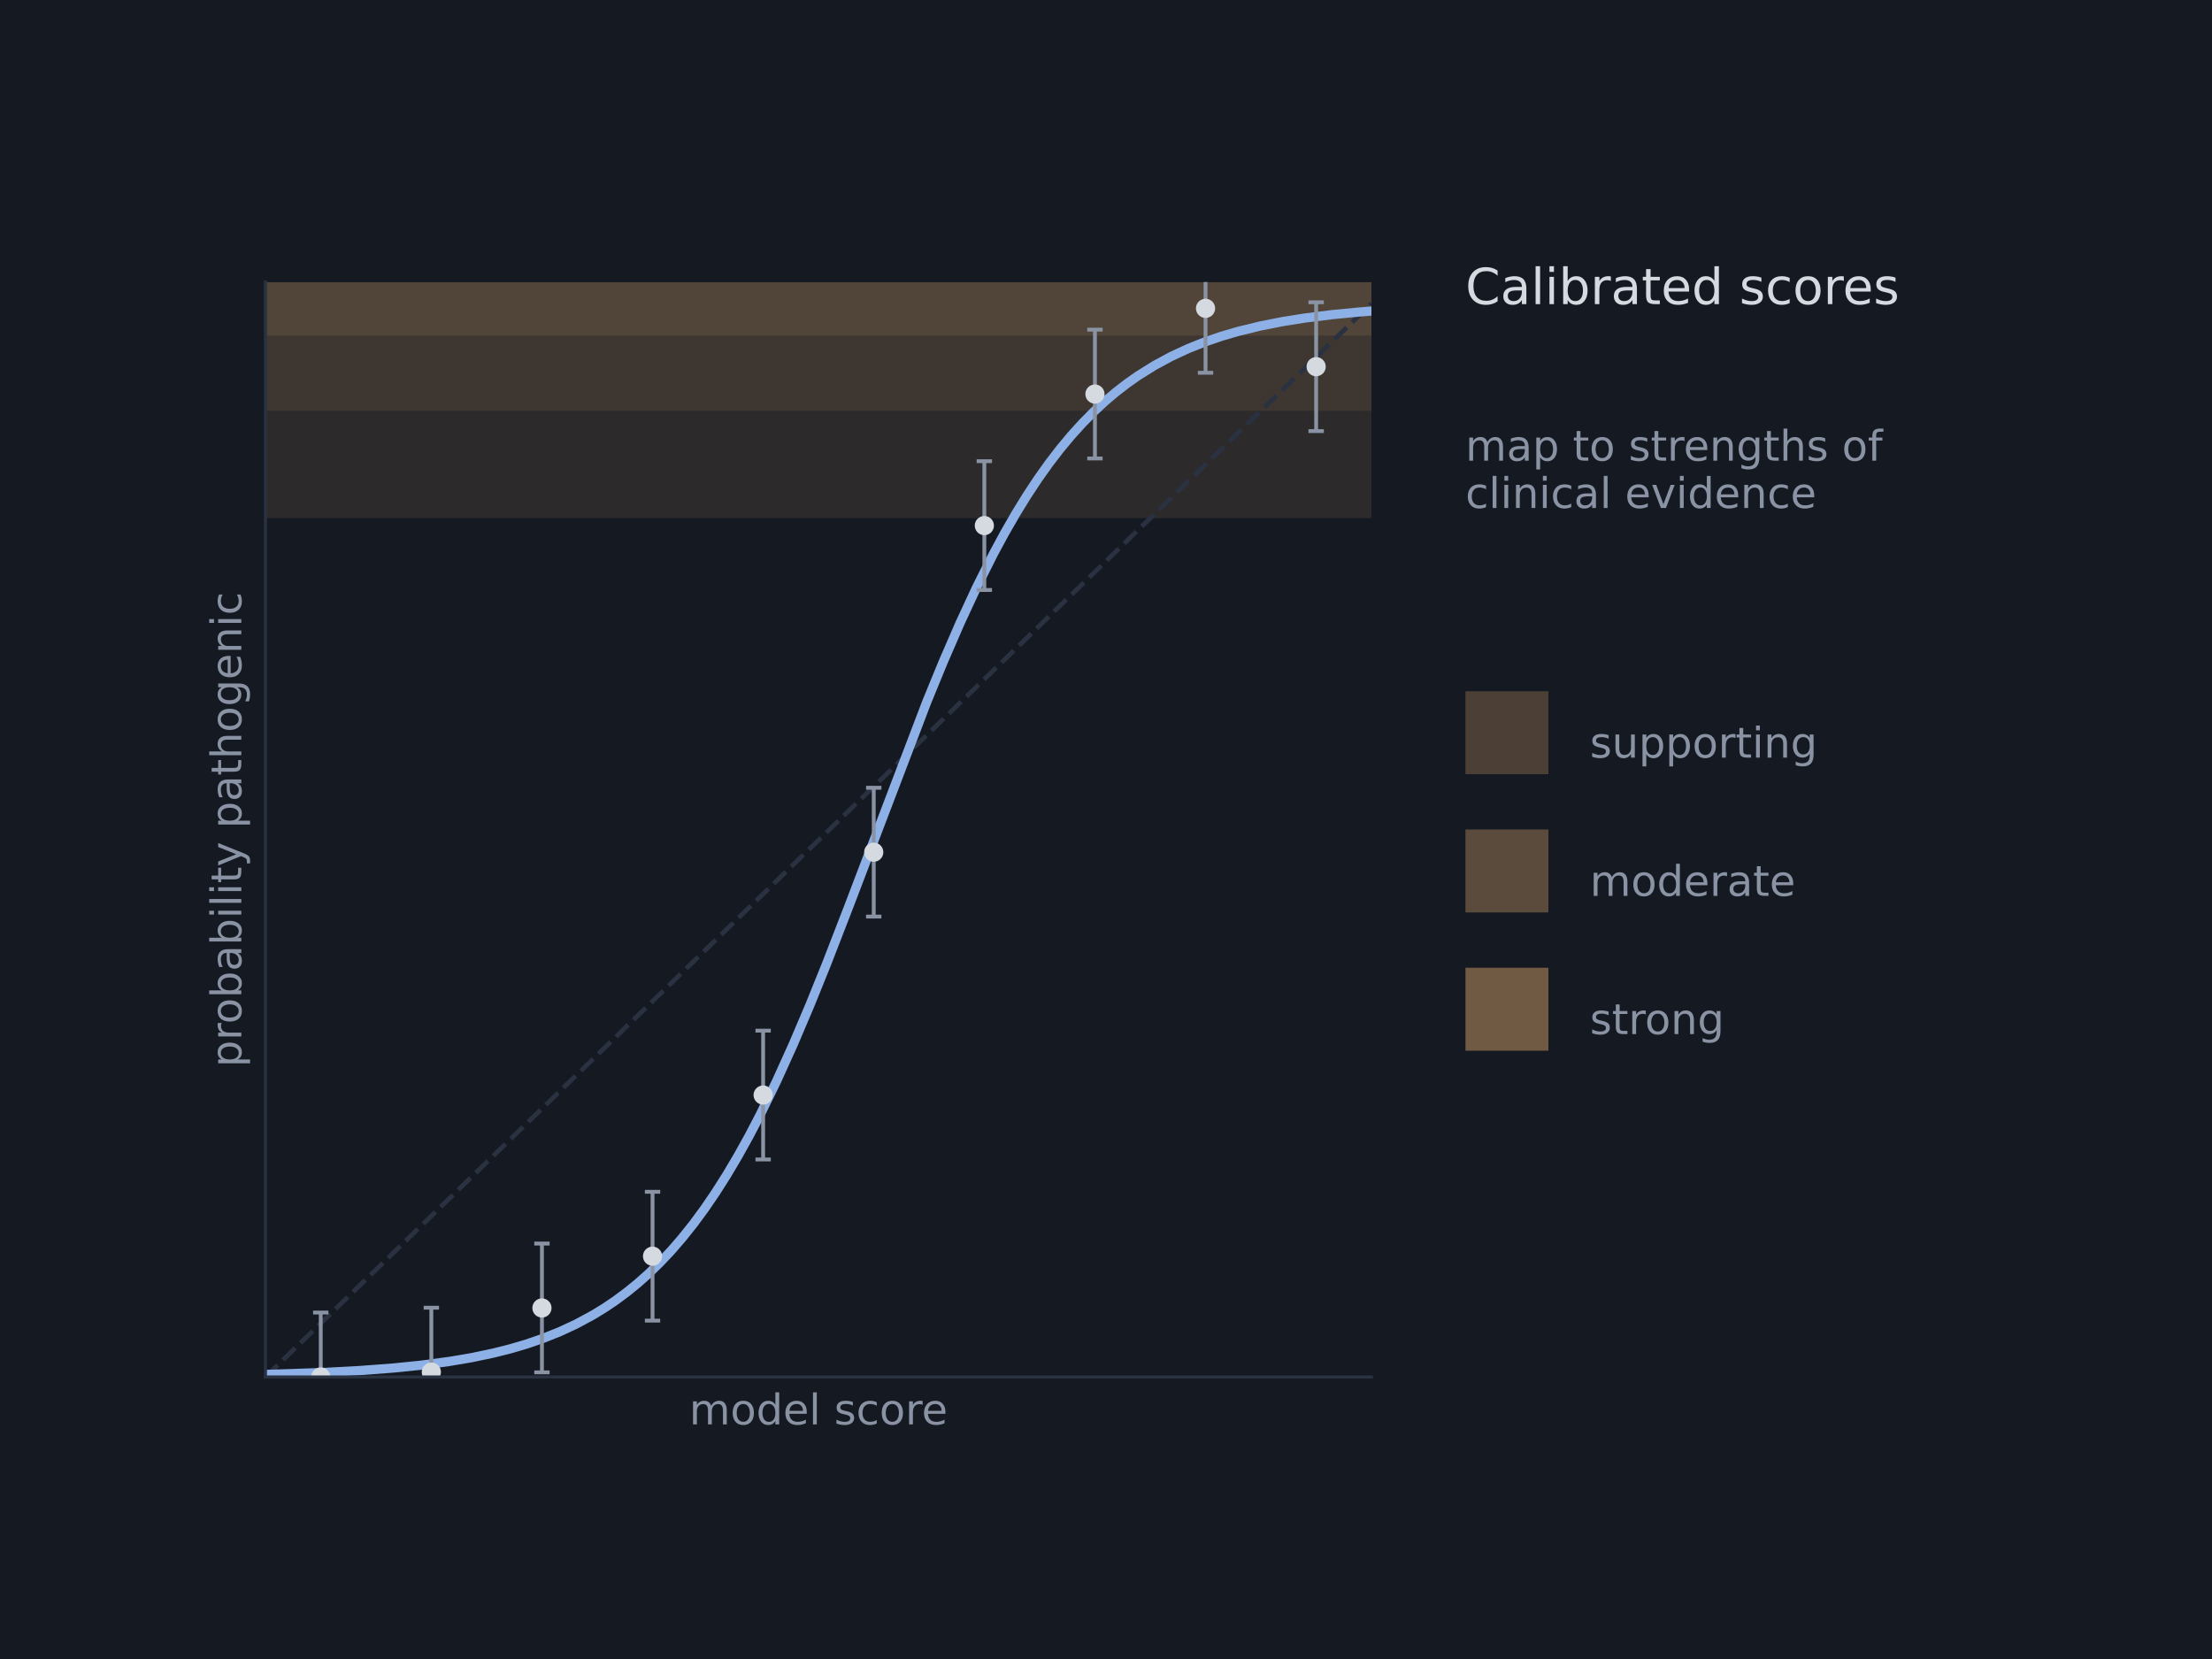
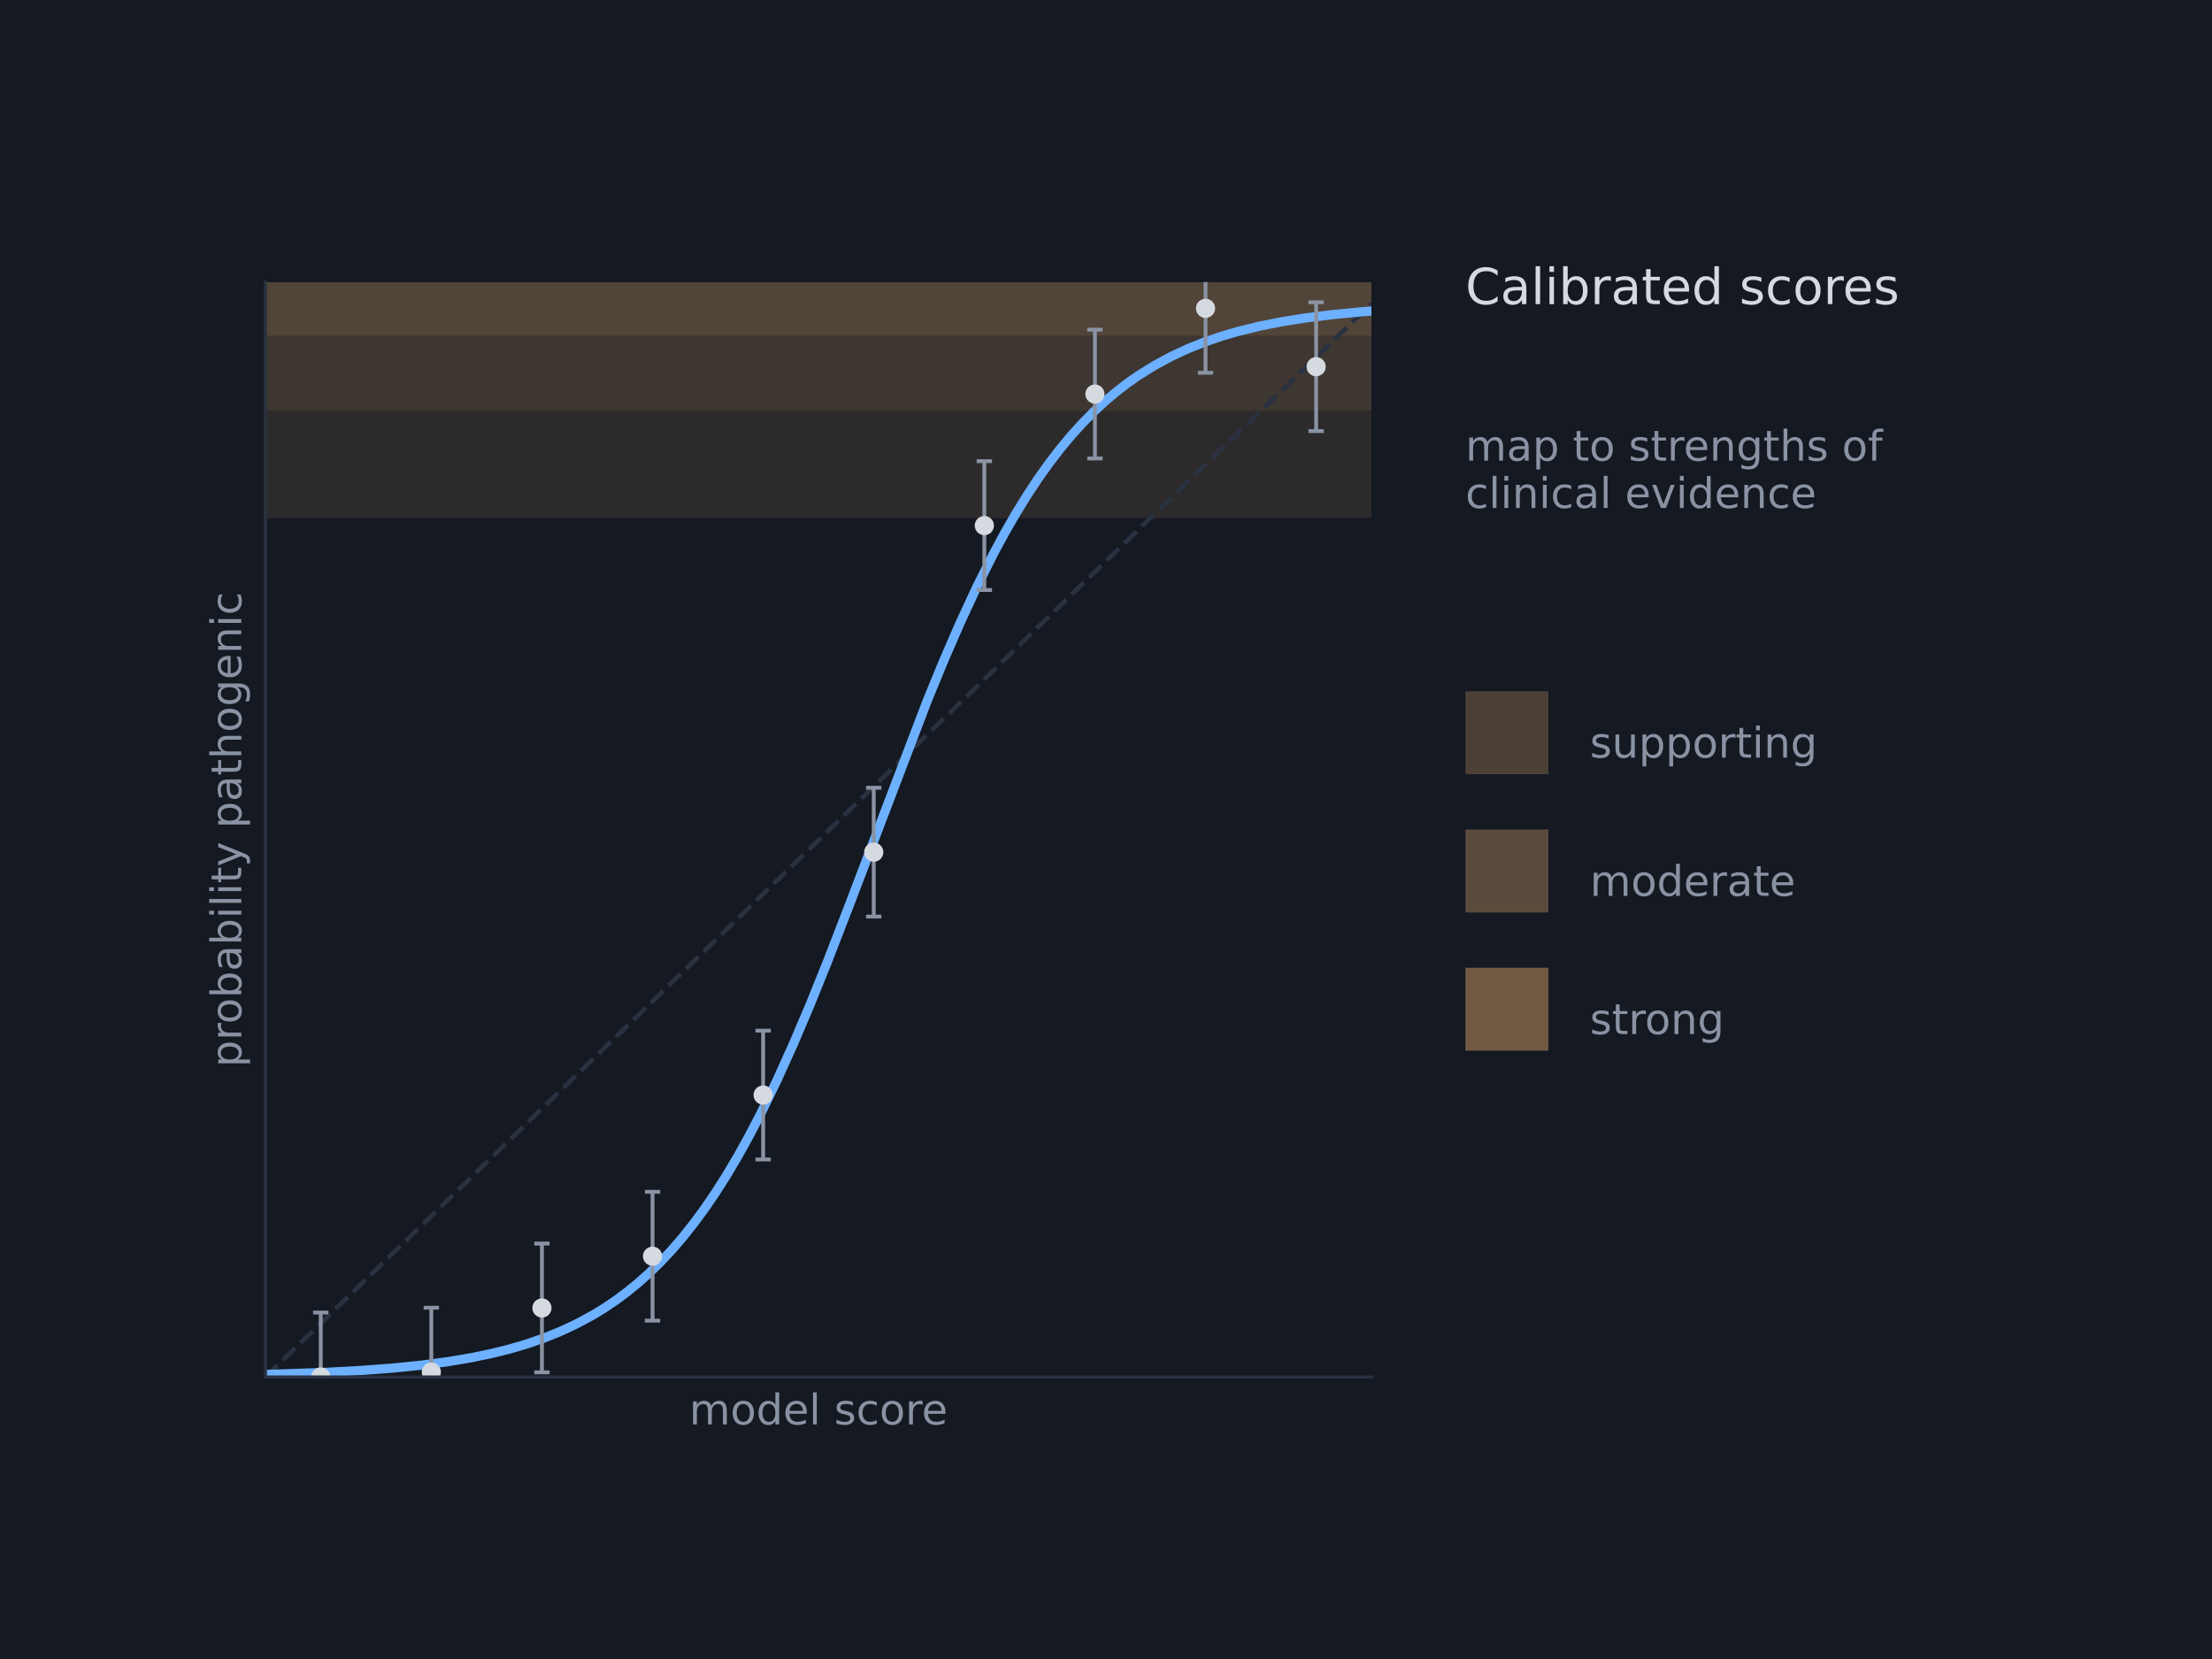
<svg xmlns="http://www.w3.org/2000/svg" xmlns:xlink="http://www.w3.org/1999/xlink" width="576pt" height="432pt" viewBox="0 0 576 432" version="1.1">
  <defs>
    <style type="text/css">*{stroke-linejoin: round; stroke-linecap: butt}</style>
  </defs>
  <g id="figure_1">
    <g id="patch_1">
      <path d="M 0 432  L 576 432  L 576 0  L 0 0  z " style="fill: #141922" />
    </g>
    <g id="axes_1">
      <g id="patch_2">
-         <path d="M 381.6 201.6  L 403.2 201.6  L 403.2 180  L 381.6 180  z " clip-path="url(#pebf274b296)" style="fill: #e0a96d; opacity: 0.27" />
+         <path d="M 381.6 201.6  L 403.2 201.6  L 403.2 180  L 381.6 180  z " clip-path="url(#p180fbd15bd)" style="fill: #e0a96d; opacity: 0.27" />
      </g>
      <g id="patch_3">
-         <path d="M 381.6 237.6  L 403.2 237.6  L 403.2 216  L 381.6 216  z " clip-path="url(#pebf274b296)" style="fill: #e0a96d; opacity: 0.35" />
+         <path d="M 381.6 237.6  L 403.2 237.6  L 403.2 216  L 381.6 216  z " clip-path="url(#p180fbd15bd)" style="fill: #e0a96d; opacity: 0.35" />
      </g>
      <g id="patch_4">
-         <path d="M 381.6 273.6  L 403.2 273.6  L 403.2 252  L 381.6 252  z " clip-path="url(#pebf274b296)" style="fill: #e0a96d; opacity: 0.45" />
+         <path d="M 381.6 273.6  L 403.2 273.6  L 403.2 252  L 381.6 252  z " clip-path="url(#p180fbd15bd)" style="fill: #e0a96d; opacity: 0.45" />
      </g>
      <g id="text_1">
        <g style="fill: #d5d9e0" transform="translate(381.6 79.2) scale(0.13 -0.13)">
          <defs>
            <path id="DejaVuSans-43" d="M 4122 4306  L 4122 3641  Q 3803 3938 3442 4084  Q 3081 4231 2675 4231  Q 1875 4231 1450 3742  Q 1025 3253 1025 2328  Q 1025 1406 1450 917  Q 1875 428 2675 428  Q 3081 428 3442 575  Q 3803 722 4122 1019  L 4122 359  Q 3791 134 3420 21  Q 3050 -91 2638 -91  Q 1578 -91 968 557  Q 359 1206 359 2328  Q 359 3453 968 4101  Q 1578 4750 2638 4750  Q 3056 4750 3426 4639  Q 3797 4528 4122 4306  z " transform="scale(0.015625)" />
            <path id="DejaVuSans-61" d="M 2194 1759  Q 1497 1759 1228 1600  Q 959 1441 959 1056  Q 959 750 1161 570  Q 1363 391 1709 391  Q 2188 391 2477 730  Q 2766 1069 2766 1631  L 2766 1759  L 2194 1759  z M 3341 1997  L 3341 0  L 2766 0  L 2766 531  Q 2569 213 2275 61  Q 1981 -91 1556 -91  Q 1019 -91 701 211  Q 384 513 384 1019  Q 384 1609 779 1909  Q 1175 2209 1959 2209  L 2766 2209  L 2766 2266  Q 2766 2663 2505 2880  Q 2244 3097 1772 3097  Q 1472 3097 1187 3025  Q 903 2953 641 2809  L 641 3341  Q 956 3463 1253 3523  Q 1550 3584 1831 3584  Q 2591 3584 2966 3190  Q 3341 2797 3341 1997  z " transform="scale(0.015625)" />
            <path id="DejaVuSans-6c" d="M 603 4863  L 1178 4863  L 1178 0  L 603 0  L 603 4863  z " transform="scale(0.015625)" />
            <path id="DejaVuSans-69" d="M 603 3500  L 1178 3500  L 1178 0  L 603 0  L 603 3500  z M 603 4863  L 1178 4863  L 1178 4134  L 603 4134  L 603 4863  z " transform="scale(0.015625)" />
            <path id="DejaVuSans-62" d="M 3116 1747  Q 3116 2381 2855 2742  Q 2594 3103 2138 3103  Q 1681 3103 1420 2742  Q 1159 2381 1159 1747  Q 1159 1113 1420 752  Q 1681 391 2138 391  Q 2594 391 2855 752  Q 3116 1113 3116 1747  z M 1159 2969  Q 1341 3281 1617 3432  Q 1894 3584 2278 3584  Q 2916 3584 3314 3078  Q 3713 2572 3713 1747  Q 3713 922 3314 415  Q 2916 -91 2278 -91  Q 1894 -91 1617 61  Q 1341 213 1159 525  L 1159 0  L 581 0  L 581 4863  L 1159 4863  L 1159 2969  z " transform="scale(0.015625)" />
            <path id="DejaVuSans-72" d="M 2631 2963  Q 2534 3019 2420 3045  Q 2306 3072 2169 3072  Q 1681 3072 1420 2755  Q 1159 2438 1159 1844  L 1159 0  L 581 0  L 581 3500  L 1159 3500  L 1159 2956  Q 1341 3275 1631 3429  Q 1922 3584 2338 3584  Q 2397 3584 2469 3576  Q 2541 3569 2628 3553  L 2631 2963  z " transform="scale(0.015625)" />
            <path id="DejaVuSans-74" d="M 1172 4494  L 1172 3500  L 2356 3500  L 2356 3053  L 1172 3053  L 1172 1153  Q 1172 725 1289 603  Q 1406 481 1766 481  L 2356 481  L 2356 0  L 1766 0  Q 1100 0 847 248  Q 594 497 594 1153  L 594 3053  L 172 3053  L 172 3500  L 594 3500  L 594 4494  L 1172 4494  z " transform="scale(0.015625)" />
            <path id="DejaVuSans-65" d="M 3597 1894  L 3597 1613  L 953 1613  Q 991 1019 1311 708  Q 1631 397 2203 397  Q 2534 397 2845 478  Q 3156 559 3463 722  L 3463 178  Q 3153 47 2828 -22  Q 2503 -91 2169 -91  Q 1331 -91 842 396  Q 353 884 353 1716  Q 353 2575 817 3079  Q 1281 3584 2069 3584  Q 2775 3584 3186 3129  Q 3597 2675 3597 1894  z M 3022 2063  Q 3016 2534 2758 2815  Q 2500 3097 2075 3097  Q 1594 3097 1305 2825  Q 1016 2553 972 2059  L 3022 2063  z " transform="scale(0.015625)" />
            <path id="DejaVuSans-64" d="M 2906 2969  L 2906 4863  L 3481 4863  L 3481 0  L 2906 0  L 2906 525  Q 2725 213 2448 61  Q 2172 -91 1784 -91  Q 1150 -91 751 415  Q 353 922 353 1747  Q 353 2572 751 3078  Q 1150 3584 1784 3584  Q 2172 3584 2448 3432  Q 2725 3281 2906 2969  z M 947 1747  Q 947 1113 1208 752  Q 1469 391 1925 391  Q 2381 391 2643 752  Q 2906 1113 2906 1747  Q 2906 2381 2643 2742  Q 2381 3103 1925 3103  Q 1469 3103 1208 2742  Q 947 2381 947 1747  z " transform="scale(0.015625)" />
            <path id="DejaVuSans-20" transform="scale(0.015625)" />
            <path id="DejaVuSans-73" d="M 2834 3397  L 2834 2853  Q 2591 2978 2328 3040  Q 2066 3103 1784 3103  Q 1356 3103 1142 2972  Q 928 2841 928 2578  Q 928 2378 1081 2264  Q 1234 2150 1697 2047  L 1894 2003  Q 2506 1872 2764 1633  Q 3022 1394 3022 966  Q 3022 478 2636 193  Q 2250 -91 1575 -91  Q 1294 -91 989 -36  Q 684 19 347 128  L 347 722  Q 666 556 975 473  Q 1284 391 1588 391  Q 1994 391 2212 530  Q 2431 669 2431 922  Q 2431 1156 2273 1281  Q 2116 1406 1581 1522  L 1381 1569  Q 847 1681 609 1914  Q 372 2147 372 2553  Q 372 3047 722 3315  Q 1072 3584 1716 3584  Q 2034 3584 2315 3537  Q 2597 3491 2834 3397  z " transform="scale(0.015625)" />
            <path id="DejaVuSans-63" d="M 3122 3366  L 3122 2828  Q 2878 2963 2633 3030  Q 2388 3097 2138 3097  Q 1578 3097 1268 2742  Q 959 2388 959 1747  Q 959 1106 1268 751  Q 1578 397 2138 397  Q 2388 397 2633 464  Q 2878 531 3122 666  L 3122 134  Q 2881 22 2623 -34  Q 2366 -91 2075 -91  Q 1284 -91 818 406  Q 353 903 353 1747  Q 353 2603 823 3093  Q 1294 3584 2113 3584  Q 2378 3584 2631 3529  Q 2884 3475 3122 3366  z " transform="scale(0.015625)" />
            <path id="DejaVuSans-6f" d="M 1959 3097  Q 1497 3097 1228 2736  Q 959 2375 959 1747  Q 959 1119 1226 758  Q 1494 397 1959 397  Q 2419 397 2687 759  Q 2956 1122 2956 1747  Q 2956 2369 2687 2733  Q 2419 3097 1959 3097  z M 1959 3584  Q 2709 3584 3137 3096  Q 3566 2609 3566 1747  Q 3566 888 3137 398  Q 2709 -91 1959 -91  Q 1206 -91 779 398  Q 353 888 353 1747  Q 353 2609 779 3096  Q 1206 3584 1959 3584  z " transform="scale(0.015625)" />
          </defs>
          <use xlink:href="#DejaVuSans-43" />
          <use xlink:href="#DejaVuSans-61" transform="translate(69.82422 0)" />
          <use xlink:href="#DejaVuSans-6c" transform="translate(131.1035 0)" />
          <use xlink:href="#DejaVuSans-69" transform="translate(158.8867 0)" />
          <use xlink:href="#DejaVuSans-62" transform="translate(186.6699 0)" />
          <use xlink:href="#DejaVuSans-72" transform="translate(250.1465 0)" />
          <use xlink:href="#DejaVuSans-61" transform="translate(291.2598 0)" />
          <use xlink:href="#DejaVuSans-74" transform="translate(352.5391 0)" />
          <use xlink:href="#DejaVuSans-65" transform="translate(391.748 0)" />
          <use xlink:href="#DejaVuSans-64" transform="translate(453.2715 0)" />
          <use xlink:href="#DejaVuSans-20" transform="translate(516.748 0)" />
          <use xlink:href="#DejaVuSans-73" transform="translate(548.5352 0)" />
          <use xlink:href="#DejaVuSans-63" transform="translate(600.6348 0)" />
          <use xlink:href="#DejaVuSans-6f" transform="translate(655.6152 0)" />
          <use xlink:href="#DejaVuSans-72" transform="translate(716.7969 0)" />
          <use xlink:href="#DejaVuSans-65" transform="translate(755.6602 0)" />
          <use xlink:href="#DejaVuSans-73" transform="translate(817.1836 0)" />
        </g>
      </g>
      <g id="text_2">
        <g style="fill: #8a93a3" transform="translate(381.6 119.9583) scale(0.11 -0.11)">
          <defs>
            <path id="DejaVuSans-6d" d="M 3328 2828  Q 3544 3216 3844 3400  Q 4144 3584 4550 3584  Q 5097 3584 5394 3201  Q 5691 2819 5691 2113  L 5691 0  L 5113 0  L 5113 2094  Q 5113 2597 4934 2840  Q 4756 3084 4391 3084  Q 3944 3084 3684 2787  Q 3425 2491 3425 1978  L 3425 0  L 2847 0  L 2847 2094  Q 2847 2600 2669 2842  Q 2491 3084 2119 3084  Q 1678 3084 1418 2786  Q 1159 2488 1159 1978  L 1159 0  L 581 0  L 581 3500  L 1159 3500  L 1159 2956  Q 1356 3278 1631 3431  Q 1906 3584 2284 3584  Q 2666 3584 2933 3390  Q 3200 3197 3328 2828  z " transform="scale(0.015625)" />
            <path id="DejaVuSans-70" d="M 1159 525  L 1159 -1331  L 581 -1331  L 581 3500  L 1159 3500  L 1159 2969  Q 1341 3281 1617 3432  Q 1894 3584 2278 3584  Q 2916 3584 3314 3078  Q 3713 2572 3713 1747  Q 3713 922 3314 415  Q 2916 -91 2278 -91  Q 1894 -91 1617 61  Q 1341 213 1159 525  z M 3116 1747  Q 3116 2381 2855 2742  Q 2594 3103 2138 3103  Q 1681 3103 1420 2742  Q 1159 2381 1159 1747  Q 1159 1113 1420 752  Q 1681 391 2138 391  Q 2594 391 2855 752  Q 3116 1113 3116 1747  z " transform="scale(0.015625)" />
            <path id="DejaVuSans-6e" d="M 3513 2113  L 3513 0  L 2938 0  L 2938 2094  Q 2938 2591 2744 2837  Q 2550 3084 2163 3084  Q 1697 3084 1428 2787  Q 1159 2491 1159 1978  L 1159 0  L 581 0  L 581 3500  L 1159 3500  L 1159 2956  Q 1366 3272 1645 3428  Q 1925 3584 2291 3584  Q 2894 3584 3203 3211  Q 3513 2838 3513 2113  z " transform="scale(0.015625)" />
            <path id="DejaVuSans-67" d="M 2906 1791  Q 2906 2416 2648 2759  Q 2391 3103 1925 3103  Q 1463 3103 1205 2759  Q 947 2416 947 1791  Q 947 1169 1205 825  Q 1463 481 1925 481  Q 2391 481 2648 825  Q 2906 1169 2906 1791  z M 3481 434  Q 3481 -459 3084 -895  Q 2688 -1331 1869 -1331  Q 1566 -1331 1297 -1286  Q 1028 -1241 775 -1147  L 775 -588  Q 1028 -725 1275 -790  Q 1522 -856 1778 -856  Q 2344 -856 2625 -561  Q 2906 -266 2906 331  L 2906 616  Q 2728 306 2450 153  Q 2172 0 1784 0  Q 1141 0 747 490  Q 353 981 353 1791  Q 353 2603 747 3093  Q 1141 3584 1784 3584  Q 2172 3584 2450 3431  Q 2728 3278 2906 2969  L 2906 3500  L 3481 3500  L 3481 434  z " transform="scale(0.015625)" />
            <path id="DejaVuSans-68" d="M 3513 2113  L 3513 0  L 2938 0  L 2938 2094  Q 2938 2591 2744 2837  Q 2550 3084 2163 3084  Q 1697 3084 1428 2787  Q 1159 2491 1159 1978  L 1159 0  L 581 0  L 581 4863  L 1159 4863  L 1159 2956  Q 1366 3272 1645 3428  Q 1925 3584 2291 3584  Q 2894 3584 3203 3211  Q 3513 2838 3513 2113  z " transform="scale(0.015625)" />
            <path id="DejaVuSans-66" d="M 2375 4863  L 2375 4384  L 1825 4384  Q 1516 4384 1395 4259  Q 1275 4134 1275 3809  L 1275 3500  L 2222 3500  L 2222 3053  L 1275 3053  L 1275 0  L 697 0  L 697 3053  L 147 3053  L 147 3500  L 697 3500  L 697 3744  Q 697 4328 969 4595  Q 1241 4863 1831 4863  L 2375 4863  z " transform="scale(0.015625)" />
          </defs>
          <use xlink:href="#DejaVuSans-6d" />
          <use xlink:href="#DejaVuSans-61" transform="translate(97.41211 0)" />
          <use xlink:href="#DejaVuSans-70" transform="translate(158.6914 0)" />
          <use xlink:href="#DejaVuSans-20" transform="translate(222.168 0)" />
          <use xlink:href="#DejaVuSans-74" transform="translate(253.9551 0)" />
          <use xlink:href="#DejaVuSans-6f" transform="translate(293.1641 0)" />
          <use xlink:href="#DejaVuSans-20" transform="translate(354.3457 0)" />
          <use xlink:href="#DejaVuSans-73" transform="translate(386.1328 0)" />
          <use xlink:href="#DejaVuSans-74" transform="translate(438.2324 0)" />
          <use xlink:href="#DejaVuSans-72" transform="translate(477.4414 0)" />
          <use xlink:href="#DejaVuSans-65" transform="translate(516.3047 0)" />
          <use xlink:href="#DejaVuSans-6e" transform="translate(577.8281 0)" />
          <use xlink:href="#DejaVuSans-67" transform="translate(641.207 0)" />
          <use xlink:href="#DejaVuSans-74" transform="translate(704.6836 0)" />
          <use xlink:href="#DejaVuSans-68" transform="translate(743.8926 0)" />
          <use xlink:href="#DejaVuSans-73" transform="translate(807.2715 0)" />
          <use xlink:href="#DejaVuSans-20" transform="translate(859.3711 0)" />
          <use xlink:href="#DejaVuSans-6f" transform="translate(891.1582 0)" />
          <use xlink:href="#DejaVuSans-66" transform="translate(952.3398 0)" />
        </g>
        <g style="fill: #8a93a3" transform="translate(381.6 132.2759) scale(0.11 -0.11)">
          <defs>
            <path id="DejaVuSans-76" d="M 191 3500  L 800 3500  L 1894 563  L 2988 3500  L 3597 3500  L 2284 0  L 1503 0  L 191 3500  z " transform="scale(0.015625)" />
          </defs>
          <use xlink:href="#DejaVuSans-63" />
          <use xlink:href="#DejaVuSans-6c" transform="translate(54.98047 0)" />
          <use xlink:href="#DejaVuSans-69" transform="translate(82.76367 0)" />
          <use xlink:href="#DejaVuSans-6e" transform="translate(110.5469 0)" />
          <use xlink:href="#DejaVuSans-69" transform="translate(173.9258 0)" />
          <use xlink:href="#DejaVuSans-63" transform="translate(201.709 0)" />
          <use xlink:href="#DejaVuSans-61" transform="translate(256.6895 0)" />
          <use xlink:href="#DejaVuSans-6c" transform="translate(317.9688 0)" />
          <use xlink:href="#DejaVuSans-20" transform="translate(345.752 0)" />
          <use xlink:href="#DejaVuSans-65" transform="translate(377.5391 0)" />
          <use xlink:href="#DejaVuSans-76" transform="translate(439.0625 0)" />
          <use xlink:href="#DejaVuSans-69" transform="translate(498.2422 0)" />
          <use xlink:href="#DejaVuSans-64" transform="translate(526.0254 0)" />
          <use xlink:href="#DejaVuSans-65" transform="translate(589.502 0)" />
          <use xlink:href="#DejaVuSans-6e" transform="translate(651.0254 0)" />
          <use xlink:href="#DejaVuSans-63" transform="translate(714.4043 0)" />
          <use xlink:href="#DejaVuSans-65" transform="translate(769.3848 0)" />
        </g>
      </g>
      <g id="text_3">
        <g style="fill: #8a93a3" transform="translate(414 197.28) scale(0.11 -0.11)">
          <defs>
            <path id="DejaVuSans-75" d="M 544 1381  L 544 3500  L 1119 3500  L 1119 1403  Q 1119 906 1312 657  Q 1506 409 1894 409  Q 2359 409 2629 706  Q 2900 1003 2900 1516  L 2900 3500  L 3475 3500  L 3475 0  L 2900 0  L 2900 538  Q 2691 219 2414 64  Q 2138 -91 1772 -91  Q 1169 -91 856 284  Q 544 659 544 1381  z M 1991 3584  L 1991 3584  z " transform="scale(0.015625)" />
          </defs>
          <use xlink:href="#DejaVuSans-73" />
          <use xlink:href="#DejaVuSans-75" transform="translate(52.09961 0)" />
          <use xlink:href="#DejaVuSans-70" transform="translate(115.4785 0)" />
          <use xlink:href="#DejaVuSans-70" transform="translate(178.9551 0)" />
          <use xlink:href="#DejaVuSans-6f" transform="translate(242.4316 0)" />
          <use xlink:href="#DejaVuSans-72" transform="translate(303.6133 0)" />
          <use xlink:href="#DejaVuSans-74" transform="translate(344.7266 0)" />
          <use xlink:href="#DejaVuSans-69" transform="translate(383.9355 0)" />
          <use xlink:href="#DejaVuSans-6e" transform="translate(411.7188 0)" />
          <use xlink:href="#DejaVuSans-67" transform="translate(475.0977 0)" />
        </g>
      </g>
      <g id="text_4">
        <g style="fill: #8a93a3" transform="translate(414 233.28) scale(0.11 -0.11)">
          <use xlink:href="#DejaVuSans-6d" />
          <use xlink:href="#DejaVuSans-6f" transform="translate(97.41211 0)" />
          <use xlink:href="#DejaVuSans-64" transform="translate(158.5938 0)" />
          <use xlink:href="#DejaVuSans-65" transform="translate(222.0703 0)" />
          <use xlink:href="#DejaVuSans-72" transform="translate(283.5938 0)" />
          <use xlink:href="#DejaVuSans-61" transform="translate(324.707 0)" />
          <use xlink:href="#DejaVuSans-74" transform="translate(385.9863 0)" />
          <use xlink:href="#DejaVuSans-65" transform="translate(425.1953 0)" />
        </g>
      </g>
      <g id="text_5">
        <g style="fill: #8a93a3" transform="translate(414 269.28) scale(0.11 -0.11)">
          <use xlink:href="#DejaVuSans-73" />
          <use xlink:href="#DejaVuSans-74" transform="translate(52.09961 0)" />
          <use xlink:href="#DejaVuSans-72" transform="translate(91.30859 0)" />
          <use xlink:href="#DejaVuSans-6f" transform="translate(130.1719 0)" />
          <use xlink:href="#DejaVuSans-6e" transform="translate(191.3535 0)" />
          <use xlink:href="#DejaVuSans-67" transform="translate(254.7324 0)" />
        </g>
      </g>
    </g>
    <g id="axes_2">
      <g id="patch_5">
        <path d="M 69.12 358.56  L 357.12 358.56  L 357.12 73.44  L 69.12 73.44  z " style="fill: #141922" />
      </g>
      <g id="patch_6">
-         <path d="M 69.12 134.936  L 357.12 134.936  L 357.12 106.984  L 69.12 106.984  z " clip-path="url(#pc201b07050)" style="fill: #e0a96d; opacity: 0.12" />
+         <path d="M 69.12 134.936  L 357.12 134.936  L 357.12 106.984  L 69.12 106.984  z " clip-path="url(#p16649fc6b5)" style="fill: #e0a96d; opacity: 0.12" />
      </g>
      <g id="patch_7">
-         <path d="M 69.12 106.984  L 357.12 106.984  L 357.12 87.416  L 69.12 87.416  z " clip-path="url(#pc201b07050)" style="fill: #e0a96d; opacity: 0.2" />
+         <path d="M 69.12 106.984  L 357.12 106.984  L 357.12 87.416  L 69.12 87.416  z " clip-path="url(#p16649fc6b5)" style="fill: #e0a96d; opacity: 0.2" />
      </g>
      <g id="patch_8">
-         <path d="M 69.12 87.416  L 357.12 87.416  L 357.12 73.44  L 69.12 73.44  z " clip-path="url(#pc201b07050)" style="fill: #e0a96d; opacity: 0.3" />
+         <path d="M 69.12 87.416  L 357.12 87.416  L 357.12 73.44  L 69.12 73.44  z " clip-path="url(#p16649fc6b5)" style="fill: #e0a96d; opacity: 0.3" />
      </g>
      <g id="matplotlib.axis_1">
        <g id="text_6">
          <g style="fill: #8a93a3" transform="translate(179.4695 370.9183) scale(0.11 -0.11)">
            <use xlink:href="#DejaVuSans-6d" />
            <use xlink:href="#DejaVuSans-6f" transform="translate(97.41211 0)" />
            <use xlink:href="#DejaVuSans-64" transform="translate(158.5938 0)" />
            <use xlink:href="#DejaVuSans-65" transform="translate(222.0703 0)" />
            <use xlink:href="#DejaVuSans-6c" transform="translate(283.5938 0)" />
            <use xlink:href="#DejaVuSans-20" transform="translate(311.377 0)" />
            <use xlink:href="#DejaVuSans-73" transform="translate(343.1641 0)" />
            <use xlink:href="#DejaVuSans-63" transform="translate(395.2637 0)" />
            <use xlink:href="#DejaVuSans-6f" transform="translate(450.2441 0)" />
            <use xlink:href="#DejaVuSans-72" transform="translate(511.4258 0)" />
            <use xlink:href="#DejaVuSans-65" transform="translate(550.2891 0)" />
          </g>
        </g>
      </g>
      <g id="matplotlib.axis_2">
        <g id="text_7">
          <g style="fill: #8a93a3" transform="translate(62.83234 277.8741) rotate(-90) scale(0.11 -0.11)">
            <defs>
              <path id="DejaVuSans-79" d="M 2059 -325  Q 1816 -950 1584 -1140  Q 1353 -1331 966 -1331  L 506 -1331  L 506 -850  L 844 -850  Q 1081 -850 1212 -737  Q 1344 -625 1503 -206  L 1606 56  L 191 3500  L 800 3500  L 1894 763  L 2988 3500  L 3597 3500  L 2059 -325  z " transform="scale(0.015625)" />
            </defs>
            <use xlink:href="#DejaVuSans-70" />
            <use xlink:href="#DejaVuSans-72" transform="translate(63.47656 0)" />
            <use xlink:href="#DejaVuSans-6f" transform="translate(102.3398 0)" />
            <use xlink:href="#DejaVuSans-62" transform="translate(163.5215 0)" />
            <use xlink:href="#DejaVuSans-61" transform="translate(226.998 0)" />
            <use xlink:href="#DejaVuSans-62" transform="translate(288.2773 0)" />
            <use xlink:href="#DejaVuSans-69" transform="translate(351.7539 0)" />
            <use xlink:href="#DejaVuSans-6c" transform="translate(379.5371 0)" />
            <use xlink:href="#DejaVuSans-69" transform="translate(407.3203 0)" />
            <use xlink:href="#DejaVuSans-74" transform="translate(435.1035 0)" />
            <use xlink:href="#DejaVuSans-79" transform="translate(474.3125 0)" />
            <use xlink:href="#DejaVuSans-20" transform="translate(533.4922 0)" />
            <use xlink:href="#DejaVuSans-70" transform="translate(565.2793 0)" />
            <use xlink:href="#DejaVuSans-61" transform="translate(628.7559 0)" />
            <use xlink:href="#DejaVuSans-74" transform="translate(690.0352 0)" />
            <use xlink:href="#DejaVuSans-68" transform="translate(729.2441 0)" />
            <use xlink:href="#DejaVuSans-6f" transform="translate(792.623 0)" />
            <use xlink:href="#DejaVuSans-67" transform="translate(853.8047 0)" />
            <use xlink:href="#DejaVuSans-65" transform="translate(917.2812 0)" />
            <use xlink:href="#DejaVuSans-6e" transform="translate(978.8047 0)" />
            <use xlink:href="#DejaVuSans-69" transform="translate(1042.184 0)" />
            <use xlink:href="#DejaVuSans-63" transform="translate(1069.967 0)" />
          </g>
        </g>
      </g>
      <g id="line2d_1">
-         <path d="M 69.12 358.56  L 357.12 79.031  " clip-path="url(#pc201b07050)" style="fill: none; stroke-dasharray: 4.44,1.92; stroke-dashoffset: 0; stroke: #2a3140; stroke-width: 1.2" />
+         <path d="M 69.12 358.56  L 357.12 79.031  " clip-path="url(#p16649fc6b5)" style="fill: none; stroke-dasharray: 4.44,1.92; stroke-dashoffset: 0; stroke: #2a3140; stroke-width: 1.2" />
      </g>
      <g id="line2d_2">
-         <path d="M 69.12 357.902  L 83.592 357.419  L 93.723 356.883  L 102.406 356.229  L 109.643 355.496  L 116.879 354.534  L 122.668 353.556  L 128.457 352.345  L 132.798 351.253  L 137.14 349.976  L 141.482 348.483  L 145.824 346.743  L 150.165 344.717  L 154.507 342.365  L 157.401 340.593  L 160.296 338.642  L 163.19 336.498  L 166.085 334.144  L 168.979 331.566  L 171.874 328.747  L 174.768 325.672  L 177.663 322.326  L 180.557 318.694  L 183.452 314.764  L 186.346 310.524  L 189.241 305.966  L 192.135 301.082  L 195.03 295.87  L 197.924 290.331  L 202.266 281.42  L 206.607 271.824  L 210.949 261.605  L 215.291 250.856  L 221.08 235.899  L 241.341 182.739  L 245.683 172.172  L 250.025 162.172  L 254.366 152.821  L 258.708 144.173  L 261.602 138.813  L 264.497 133.782  L 267.391 129.078  L 270.286 124.695  L 273.18 120.627  L 276.075 116.863  L 278.969 113.39  L 281.864 110.195  L 284.758 107.263  L 287.653 104.578  L 290.547 102.125  L 293.442 99.888  L 296.336 97.852  L 300.678 95.142  L 305.019 92.801  L 309.361 90.785  L 313.703 89.054  L 318.045 87.569  L 322.386 86.298  L 328.175 84.887  L 333.964 83.745  L 339.753 82.822  L 346.989 81.916  L 354.226 81.225  L 357.12 80.997  L 357.12 80.997  " clip-path="url(#pc201b07050)" style="fill: none; stroke: #8db0e6; stroke-width: 2.4; stroke-linecap: square" />
+         <path d="M 69.12 357.902  L 83.592 357.419  L 93.723 356.883  L 102.406 356.229  L 109.643 355.496  L 116.879 354.534  L 122.668 353.556  L 128.457 352.345  L 132.798 351.253  L 137.14 349.976  L 141.482 348.483  L 145.824 346.743  L 150.165 344.717  L 154.507 342.365  L 157.401 340.593  L 160.296 338.642  L 163.19 336.498  L 166.085 334.144  L 168.979 331.566  L 171.874 328.747  L 174.768 325.672  L 177.663 322.326  L 180.557 318.694  L 183.452 314.764  L 186.346 310.524  L 189.241 305.966  L 192.135 301.082  L 195.03 295.87  L 197.924 290.331  L 202.266 281.42  L 206.607 271.824  L 210.949 261.605  L 215.291 250.856  L 221.08 235.899  L 241.341 182.739  L 245.683 172.172  L 250.025 162.172  L 254.366 152.821  L 258.708 144.173  L 261.602 138.813  L 264.497 133.782  L 267.391 129.078  L 270.286 124.695  L 273.18 120.627  L 276.075 116.863  L 278.969 113.39  L 281.864 110.195  L 284.758 107.263  L 287.653 104.578  L 290.547 102.125  L 293.442 99.888  L 296.336 97.852  L 300.678 95.142  L 305.019 92.801  L 309.361 90.785  L 313.703 89.054  L 318.045 87.569  L 322.386 86.298  L 328.175 84.887  L 333.964 83.745  L 339.753 82.822  L 346.989 81.916  L 354.226 81.225  L 357.12 80.997  L 357.12 80.997  " clip-path="url(#p16649fc6b5)" style="fill: none; stroke: #6cb0ff; stroke-width: 2.4; stroke-linecap: square" />
      </g>
      <g id="LineCollection_1">
-         <path d="M 83.52 375.332  L 83.52 341.788  " clip-path="url(#pc201b07050)" style="fill: none; stroke: #8a93a3" />
-         <path d="M 112.32 374.063  L 112.32 340.52  " clip-path="url(#pc201b07050)" style="fill: none; stroke: #8a93a3" />
-         <path d="M 141.12 357.362  L 141.12 323.819  " clip-path="url(#pc201b07050)" style="fill: none; stroke: #8a93a3" />
-         <path d="M 169.92 343.882  L 169.92 310.339  " clip-path="url(#pc201b07050)" style="fill: none; stroke: #8a93a3" />
-         <path d="M 198.72 301.919  L 198.72 268.376  " clip-path="url(#pc201b07050)" style="fill: none; stroke: #8a93a3" />
-         <path d="M 227.52 238.675  L 227.52 205.132  " clip-path="url(#pc201b07050)" style="fill: none; stroke: #8a93a3" />
-         <path d="M 256.32 153.632  L 256.32 120.088  " clip-path="url(#pc201b07050)" style="fill: none; stroke: #8a93a3" />
-         <path d="M 285.12 119.384  L 285.12 85.84  " clip-path="url(#pc201b07050)" style="fill: none; stroke: #8a93a3" />
-         <path d="M 313.92 97.064  L 313.92 63.521  " clip-path="url(#pc201b07050)" style="fill: none; stroke: #8a93a3" />
-         <path d="M 342.72 112.254  L 342.72 78.71  " clip-path="url(#pc201b07050)" style="fill: none; stroke: #8a93a3" />
+         <path d="M 83.52 375.332  L 83.52 341.788  " clip-path="url(#p16649fc6b5)" style="fill: none; stroke: #8a93a3" />
+         <path d="M 112.32 374.063  L 112.32 340.52  " clip-path="url(#p16649fc6b5)" style="fill: none; stroke: #8a93a3" />
+         <path d="M 141.12 357.362  L 141.12 323.819  " clip-path="url(#p16649fc6b5)" style="fill: none; stroke: #8a93a3" />
+         <path d="M 169.92 343.882  L 169.92 310.339  " clip-path="url(#p16649fc6b5)" style="fill: none; stroke: #8a93a3" />
+         <path d="M 198.72 301.919  L 198.72 268.376  " clip-path="url(#p16649fc6b5)" style="fill: none; stroke: #8a93a3" />
+         <path d="M 227.52 238.675  L 227.52 205.132  " clip-path="url(#p16649fc6b5)" style="fill: none; stroke: #8a93a3" />
+         <path d="M 256.32 153.632  L 256.32 120.088  " clip-path="url(#p16649fc6b5)" style="fill: none; stroke: #8a93a3" />
+         <path d="M 285.12 119.384  L 285.12 85.84  " clip-path="url(#p16649fc6b5)" style="fill: none; stroke: #8a93a3" />
+         <path d="M 313.92 97.064  L 313.92 63.521  " clip-path="url(#p16649fc6b5)" style="fill: none; stroke: #8a93a3" />
+         <path d="M 342.72 112.254  L 342.72 78.71  " clip-path="url(#p16649fc6b5)" style="fill: none; stroke: #8a93a3" />
      </g>
      <g id="line2d_3">
        <defs>
-           <path id="m9bed6243ed" d="M 2 0  L -2 -0  " style="stroke: #8a93a3" />
+           <path id="m6220382882" d="M 2 0  L -2 -0  " style="stroke: #8a93a3" />
        </defs>
-         <g clip-path="url(#pc201b07050)">
-           <use xlink:href="#m9bed6243ed" x="83.52" y="375.332" style="fill: #d5d9e0; stroke: #8a93a3" />
-           <use xlink:href="#m9bed6243ed" x="112.32" y="374.063" style="fill: #d5d9e0; stroke: #8a93a3" />
-           <use xlink:href="#m9bed6243ed" x="141.12" y="357.362" style="fill: #d5d9e0; stroke: #8a93a3" />
-           <use xlink:href="#m9bed6243ed" x="169.92" y="343.882" style="fill: #d5d9e0; stroke: #8a93a3" />
-           <use xlink:href="#m9bed6243ed" x="198.72" y="301.919" style="fill: #d5d9e0; stroke: #8a93a3" />
-           <use xlink:href="#m9bed6243ed" x="227.52" y="238.675" style="fill: #d5d9e0; stroke: #8a93a3" />
-           <use xlink:href="#m9bed6243ed" x="256.32" y="153.632" style="fill: #d5d9e0; stroke: #8a93a3" />
-           <use xlink:href="#m9bed6243ed" x="285.12" y="119.384" style="fill: #d5d9e0; stroke: #8a93a3" />
-           <use xlink:href="#m9bed6243ed" x="313.92" y="97.064" style="fill: #d5d9e0; stroke: #8a93a3" />
-           <use xlink:href="#m9bed6243ed" x="342.72" y="112.254" style="fill: #d5d9e0; stroke: #8a93a3" />
+         <g clip-path="url(#p16649fc6b5)">
+           <use xlink:href="#m6220382882" x="83.52" y="375.332" style="fill: #d5d9e0; stroke: #8a93a3" />
+           <use xlink:href="#m6220382882" x="112.32" y="374.063" style="fill: #d5d9e0; stroke: #8a93a3" />
+           <use xlink:href="#m6220382882" x="141.12" y="357.362" style="fill: #d5d9e0; stroke: #8a93a3" />
+           <use xlink:href="#m6220382882" x="169.92" y="343.882" style="fill: #d5d9e0; stroke: #8a93a3" />
+           <use xlink:href="#m6220382882" x="198.72" y="301.919" style="fill: #d5d9e0; stroke: #8a93a3" />
+           <use xlink:href="#m6220382882" x="227.52" y="238.675" style="fill: #d5d9e0; stroke: #8a93a3" />
+           <use xlink:href="#m6220382882" x="256.32" y="153.632" style="fill: #d5d9e0; stroke: #8a93a3" />
+           <use xlink:href="#m6220382882" x="285.12" y="119.384" style="fill: #d5d9e0; stroke: #8a93a3" />
+           <use xlink:href="#m6220382882" x="313.92" y="97.064" style="fill: #d5d9e0; stroke: #8a93a3" />
+           <use xlink:href="#m6220382882" x="342.72" y="112.254" style="fill: #d5d9e0; stroke: #8a93a3" />
        </g>
      </g>
      <g id="line2d_4">
-         <g clip-path="url(#pc201b07050)">
-           <use xlink:href="#m9bed6243ed" x="83.52" y="341.788" style="fill: #d5d9e0; stroke: #8a93a3" />
-           <use xlink:href="#m9bed6243ed" x="112.32" y="340.52" style="fill: #d5d9e0; stroke: #8a93a3" />
-           <use xlink:href="#m9bed6243ed" x="141.12" y="323.819" style="fill: #d5d9e0; stroke: #8a93a3" />
-           <use xlink:href="#m9bed6243ed" x="169.92" y="310.339" style="fill: #d5d9e0; stroke: #8a93a3" />
-           <use xlink:href="#m9bed6243ed" x="198.72" y="268.376" style="fill: #d5d9e0; stroke: #8a93a3" />
-           <use xlink:href="#m9bed6243ed" x="227.52" y="205.132" style="fill: #d5d9e0; stroke: #8a93a3" />
-           <use xlink:href="#m9bed6243ed" x="256.32" y="120.088" style="fill: #d5d9e0; stroke: #8a93a3" />
-           <use xlink:href="#m9bed6243ed" x="285.12" y="85.84" style="fill: #d5d9e0; stroke: #8a93a3" />
-           <use xlink:href="#m9bed6243ed" x="313.92" y="63.521" style="fill: #d5d9e0; stroke: #8a93a3" />
-           <use xlink:href="#m9bed6243ed" x="342.72" y="78.71" style="fill: #d5d9e0; stroke: #8a93a3" />
+         <g clip-path="url(#p16649fc6b5)">
+           <use xlink:href="#m6220382882" x="83.52" y="341.788" style="fill: #d5d9e0; stroke: #8a93a3" />
+           <use xlink:href="#m6220382882" x="112.32" y="340.52" style="fill: #d5d9e0; stroke: #8a93a3" />
+           <use xlink:href="#m6220382882" x="141.12" y="323.819" style="fill: #d5d9e0; stroke: #8a93a3" />
+           <use xlink:href="#m6220382882" x="169.92" y="310.339" style="fill: #d5d9e0; stroke: #8a93a3" />
+           <use xlink:href="#m6220382882" x="198.72" y="268.376" style="fill: #d5d9e0; stroke: #8a93a3" />
+           <use xlink:href="#m6220382882" x="227.52" y="205.132" style="fill: #d5d9e0; stroke: #8a93a3" />
+           <use xlink:href="#m6220382882" x="256.32" y="120.088" style="fill: #d5d9e0; stroke: #8a93a3" />
+           <use xlink:href="#m6220382882" x="285.12" y="85.84" style="fill: #d5d9e0; stroke: #8a93a3" />
+           <use xlink:href="#m6220382882" x="313.92" y="63.521" style="fill: #d5d9e0; stroke: #8a93a3" />
+           <use xlink:href="#m6220382882" x="342.72" y="78.71" style="fill: #d5d9e0; stroke: #8a93a3" />
        </g>
      </g>
      <g id="line2d_5">
        <defs>
-           <path id="m26edc86f96" d="M 0 2  C 0.53 2 1.039 1.789 1.414 1.414  C 1.789 1.039 2 0.53 2 0  C 2 -0.53 1.789 -1.039 1.414 -1.414  C 1.039 -1.789 0.53 -2 0 -2  C -0.53 -2 -1.039 -1.789 -1.414 -1.414  C -1.789 -1.039 -2 -0.53 -2 0  C -2 0.53 -1.789 1.039 -1.414 1.414  C -1.039 1.789 -0.53 2 0 2  z " style="stroke: #d5d9e0" />
+           <path id="ma93316b733" d="M 0 2  C 0.53 2 1.039 1.789 1.414 1.414  C 1.789 1.039 2 0.53 2 0  C 2 -0.53 1.789 -1.039 1.414 -1.414  C 1.039 -1.789 0.53 -2 0 -2  C -0.53 -2 -1.039 -1.789 -1.414 -1.414  C -1.789 -1.039 -2 -0.53 -2 0  C -2 0.53 -1.789 1.039 -1.414 1.414  C -1.039 1.789 -0.53 2 0 2  z " style="stroke: #d5d9e0" />
        </defs>
-         <g clip-path="url(#pc201b07050)">
-           <use xlink:href="#m26edc86f96" x="83.52" y="358.56" style="fill: #d5d9e0; stroke: #d5d9e0" />
-           <use xlink:href="#m26edc86f96" x="112.32" y="357.291" style="fill: #d5d9e0; stroke: #d5d9e0" />
-           <use xlink:href="#m26edc86f96" x="141.12" y="340.591" style="fill: #d5d9e0; stroke: #d5d9e0" />
-           <use xlink:href="#m26edc86f96" x="169.92" y="327.11" style="fill: #d5d9e0; stroke: #d5d9e0" />
-           <use xlink:href="#m26edc86f96" x="198.72" y="285.147" style="fill: #d5d9e0; stroke: #d5d9e0" />
-           <use xlink:href="#m26edc86f96" x="227.52" y="221.904" style="fill: #d5d9e0; stroke: #d5d9e0" />
-           <use xlink:href="#m26edc86f96" x="256.32" y="136.86" style="fill: #d5d9e0; stroke: #d5d9e0" />
-           <use xlink:href="#m26edc86f96" x="285.12" y="102.612" style="fill: #d5d9e0; stroke: #d5d9e0" />
-           <use xlink:href="#m26edc86f96" x="313.92" y="80.293" style="fill: #d5d9e0; stroke: #d5d9e0" />
-           <use xlink:href="#m26edc86f96" x="342.72" y="95.482" style="fill: #d5d9e0; stroke: #d5d9e0" />
+         <g clip-path="url(#p16649fc6b5)">
+           <use xlink:href="#ma93316b733" x="83.52" y="358.56" style="fill: #d5d9e0; stroke: #d5d9e0" />
+           <use xlink:href="#ma93316b733" x="112.32" y="357.291" style="fill: #d5d9e0; stroke: #d5d9e0" />
+           <use xlink:href="#ma93316b733" x="141.12" y="340.591" style="fill: #d5d9e0; stroke: #d5d9e0" />
+           <use xlink:href="#ma93316b733" x="169.92" y="327.11" style="fill: #d5d9e0; stroke: #d5d9e0" />
+           <use xlink:href="#ma93316b733" x="198.72" y="285.147" style="fill: #d5d9e0; stroke: #d5d9e0" />
+           <use xlink:href="#ma93316b733" x="227.52" y="221.904" style="fill: #d5d9e0; stroke: #d5d9e0" />
+           <use xlink:href="#ma93316b733" x="256.32" y="136.86" style="fill: #d5d9e0; stroke: #d5d9e0" />
+           <use xlink:href="#ma93316b733" x="285.12" y="102.612" style="fill: #d5d9e0; stroke: #d5d9e0" />
+           <use xlink:href="#ma93316b733" x="313.92" y="80.293" style="fill: #d5d9e0; stroke: #d5d9e0" />
+           <use xlink:href="#ma93316b733" x="342.72" y="95.482" style="fill: #d5d9e0; stroke: #d5d9e0" />
        </g>
      </g>
      <g id="patch_9">
        <path d="M 69.12 358.56  L 69.12 73.44  " style="fill: none; stroke: #2a3140; stroke-width: 0.8; stroke-linejoin: miter; stroke-linecap: square" />
      </g>
      <g id="patch_10">
        <path d="M 69.12 358.56  L 357.12 358.56  " style="fill: none; stroke: #2a3140; stroke-width: 0.8; stroke-linejoin: miter; stroke-linecap: square" />
      </g>
    </g>
  </g>
  <defs>
-     <clipPath id="pebf274b296">
+     <clipPath id="p180fbd15bd">
      <rect x="0" y="0" width="576" height="432" />
    </clipPath>
-     <clipPath id="pc201b07050">
+     <clipPath id="p16649fc6b5">
      <rect x="69.12" y="73.44" width="288" height="285.12" />
    </clipPath>
  </defs>
</svg>
